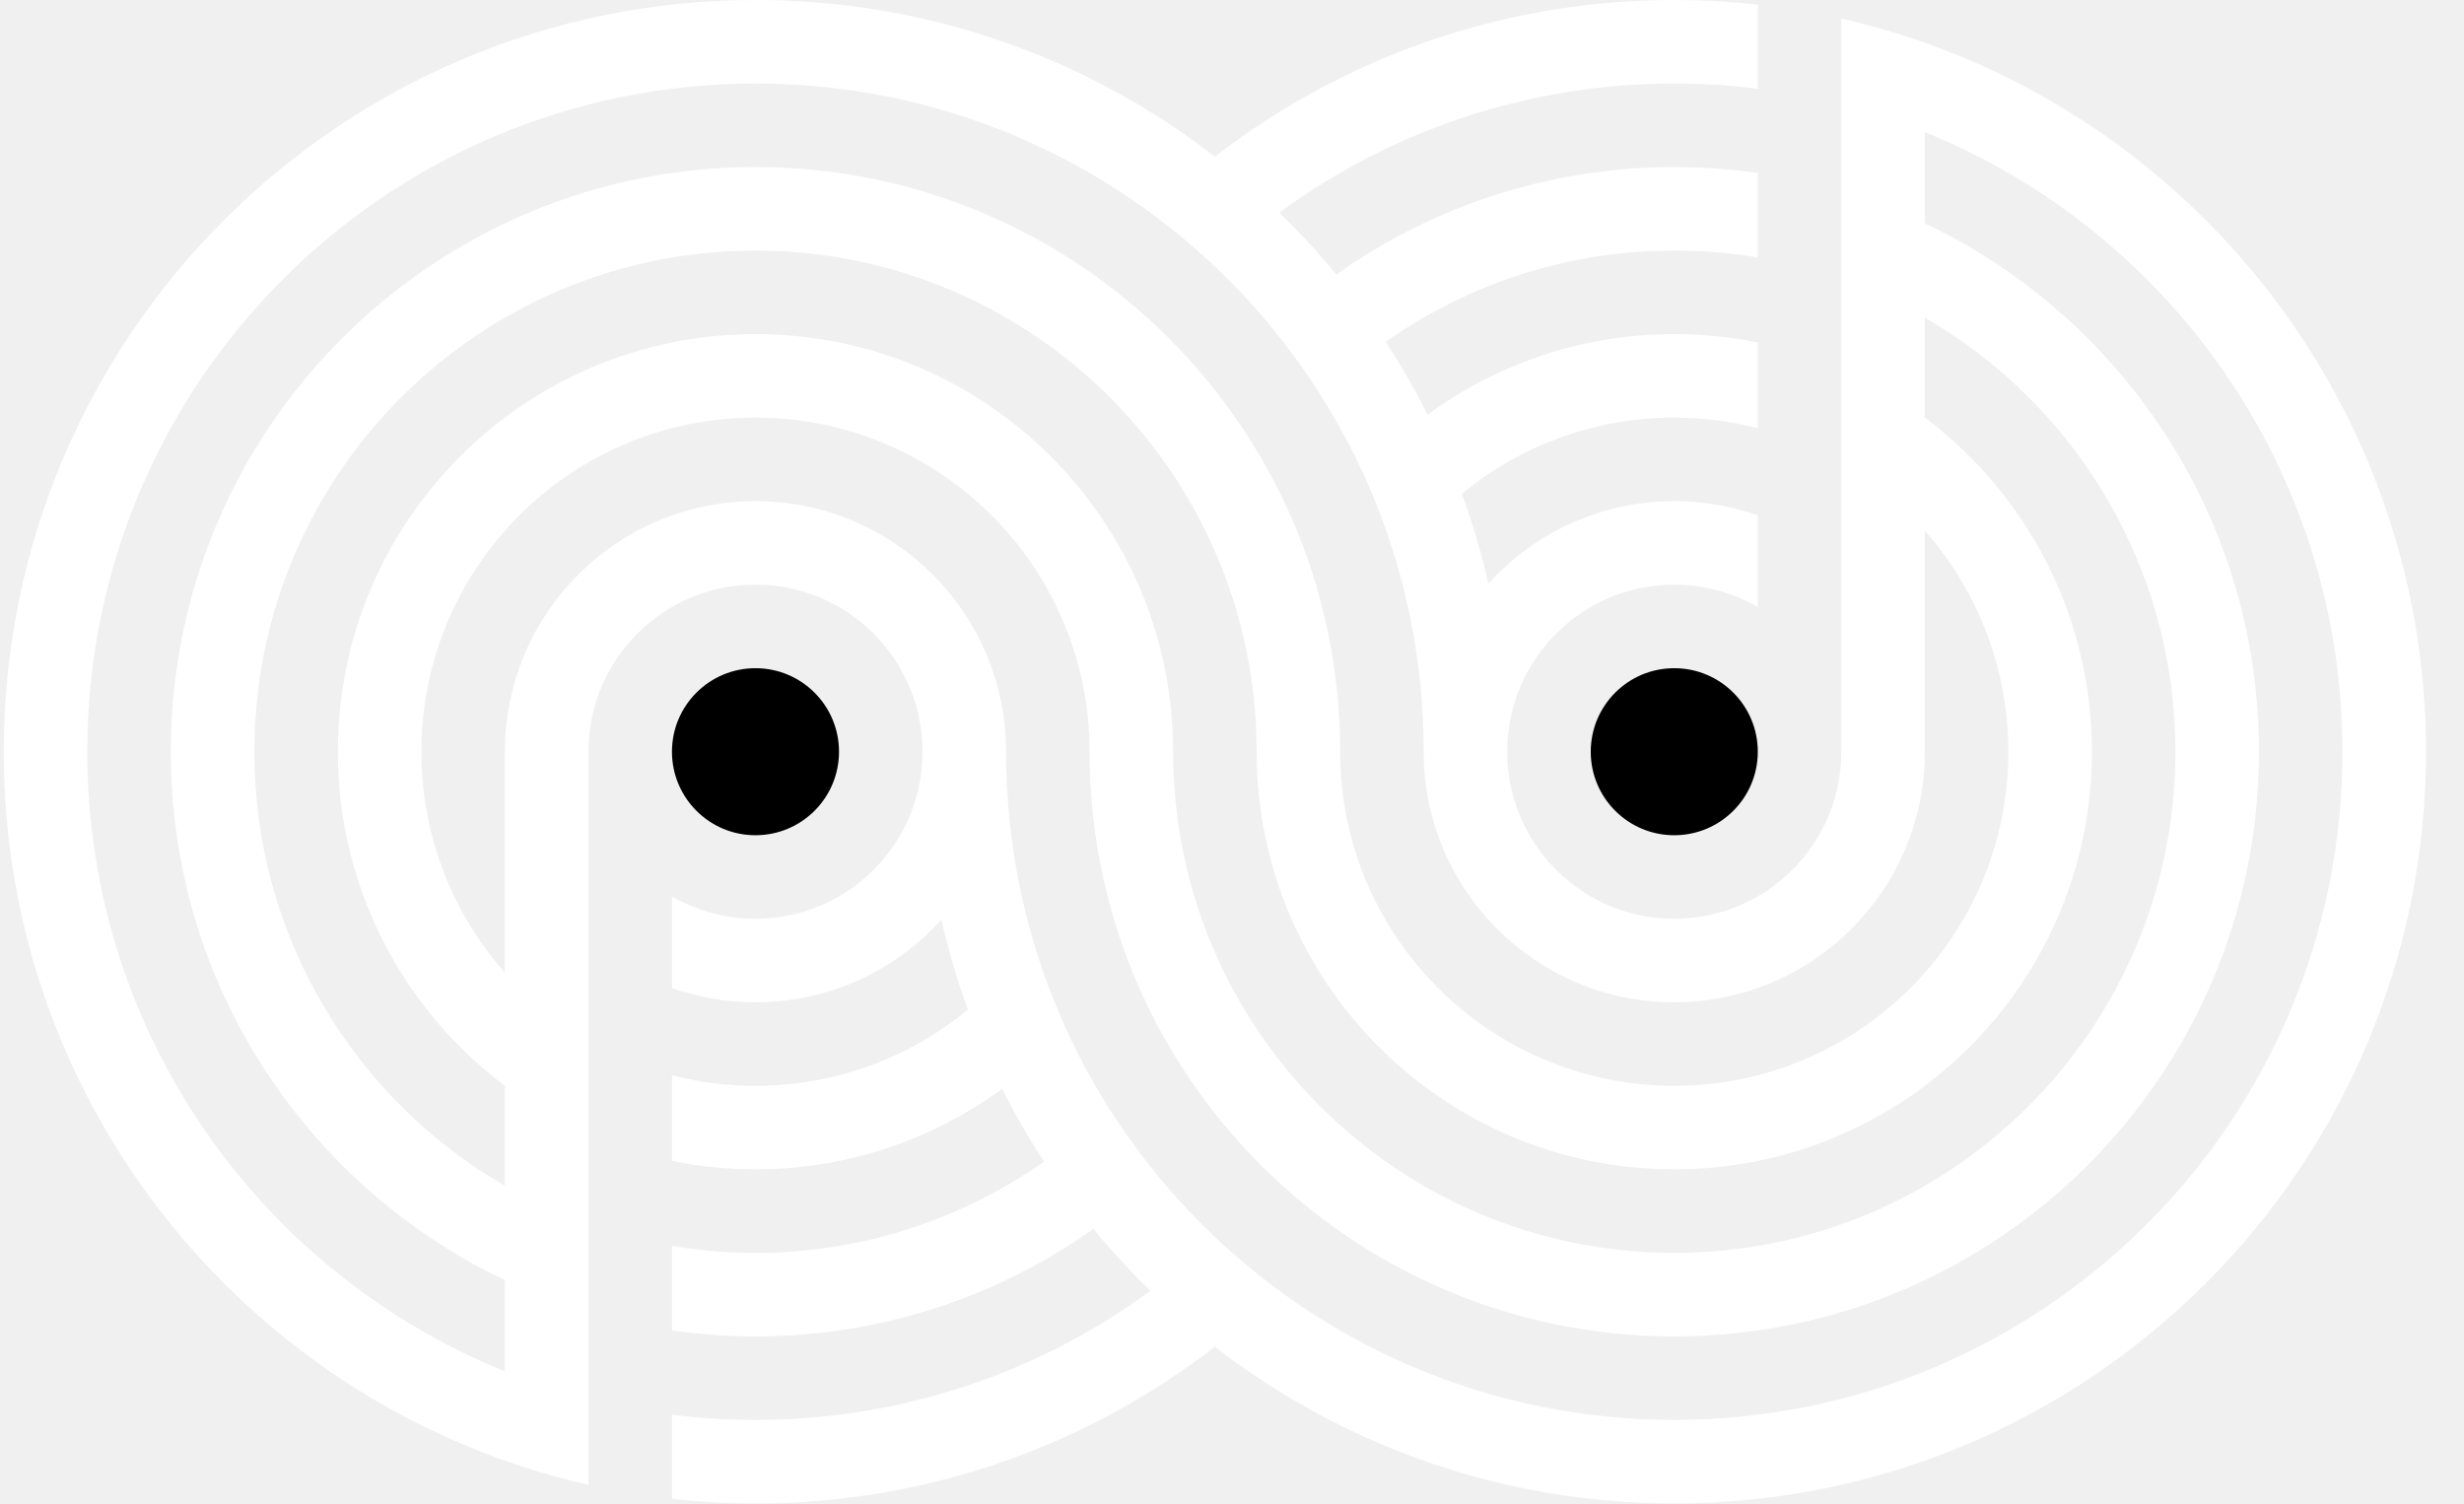
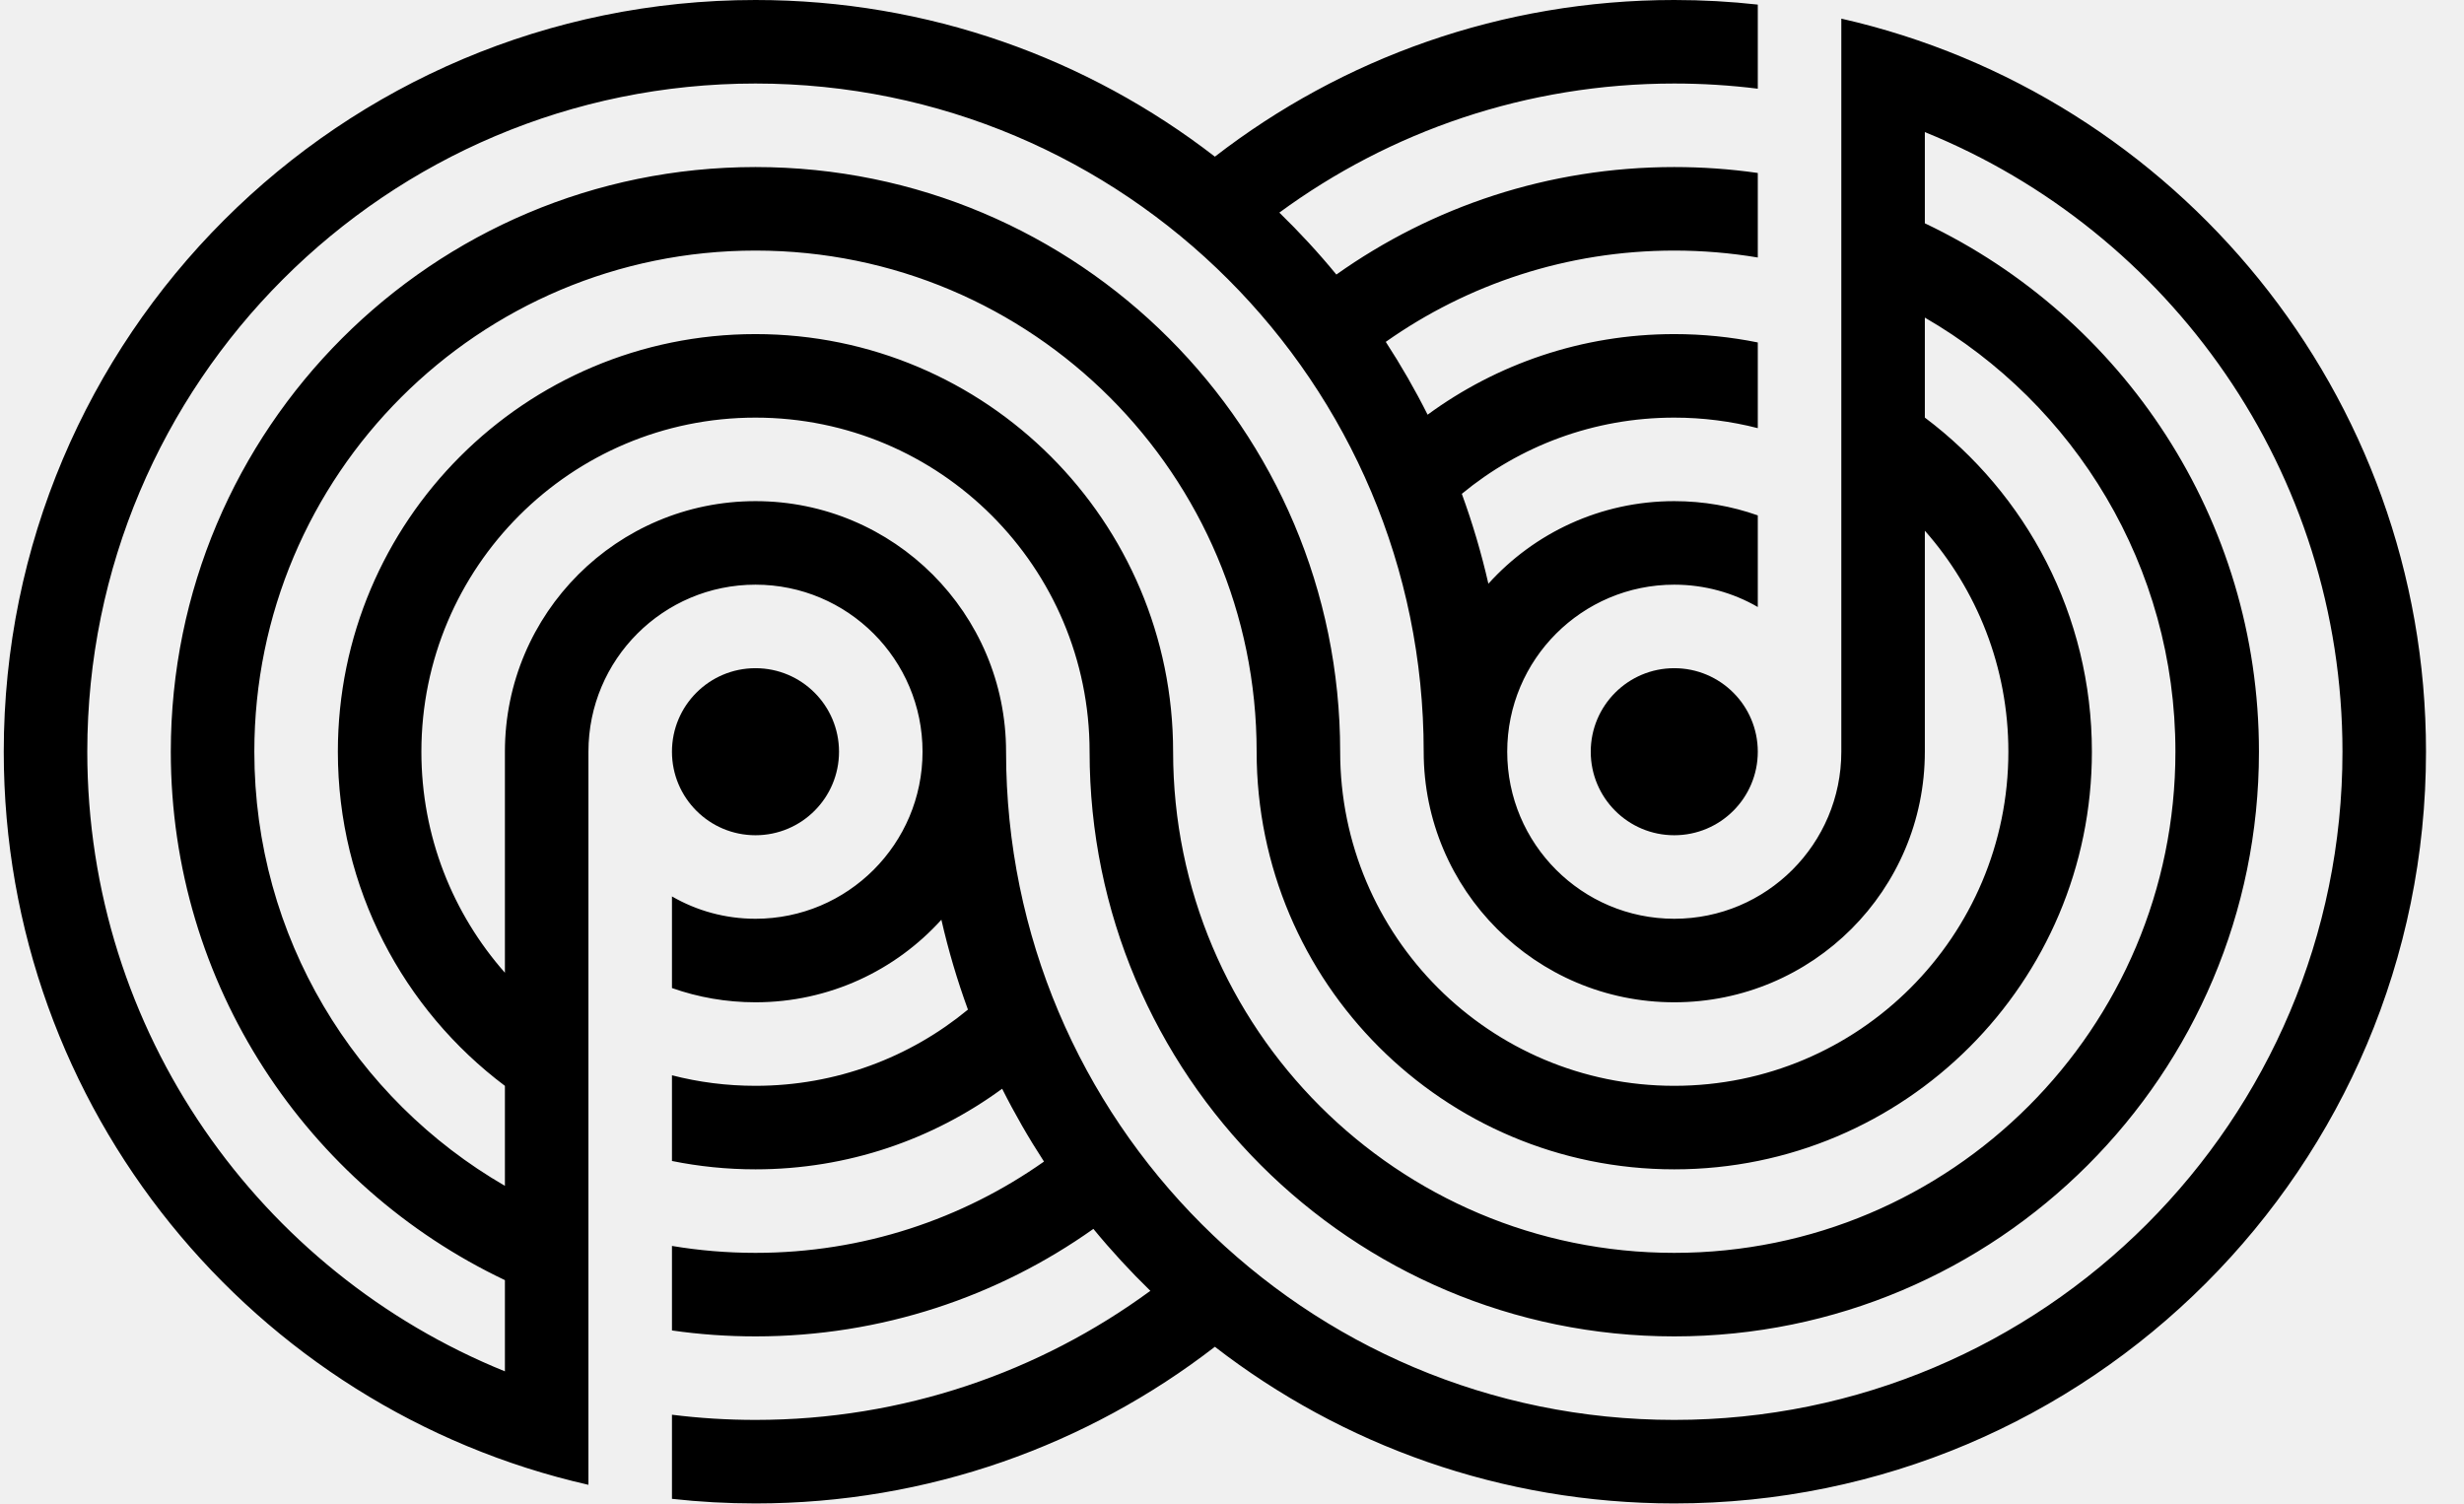
<svg xmlns="http://www.w3.org/2000/svg" width="59" height="36" viewBox="0 0 59 36" fill="none">
  <path d="M20.09 18C20.09 19.105 19.194 20 18.09 20C16.985 20 16.09 19.105 16.09 18C16.09 16.895 16.985 16 18.09 16C19.194 16 20.09 16.895 20.09 18Z" fill="black" />
  <path d="M42.09 18C42.09 19.105 41.194 20 40.09 20C38.985 20 38.09 19.105 38.09 18C38.09 16.895 38.985 16 40.09 16C41.194 16 42.09 16.895 42.09 18Z" fill="black" />
-   <path fill-rule="evenodd" clip-rule="evenodd" d="M40.09 2.0365e-06C40.766 2.1547e-06 41.433 0.037 42.09 0.11V2.124C41.435 2.042 40.767 2 40.09 2C36.552 2 33.283 3.147 30.634 5.091C31.116 5.56 31.572 6.054 31.999 6.574C34.283 4.953 37.076 4 40.09 4C40.769 4 41.437 4.048 42.09 4.142V6.166C41.439 6.057 40.771 6 40.09 6C37.517 6 35.135 6.809 33.182 8.186C33.547 8.747 33.882 9.329 34.184 9.93C35.838 8.717 37.881 8 40.09 8C40.775 8 41.444 8.069 42.09 8.2V10.252C41.451 10.088 40.781 10 40.09 10C38.157 10 36.386 10.684 35.003 11.825C35.258 12.523 35.471 13.242 35.639 13.977C36.736 12.763 38.324 12 40.09 12C40.791 12 41.464 12.12 42.09 12.341V14.535C41.502 14.195 40.819 14 40.09 14C37.881 14 36.09 15.791 36.09 18C36.09 20.209 37.881 22 40.09 22C42.299 22 44.09 20.209 44.09 18L44.09 17.979V0.446C52.106 2.265 58.09 9.434 58.09 18C58.09 27.941 50.031 36 40.09 36C35.947 36 32.132 34.601 29.09 32.249C26.048 34.6 22.231 36 18.09 36C17.414 36 16.747 35.963 16.09 35.89V33.876C16.745 33.958 17.413 34 18.09 34C21.628 34 24.896 32.852 27.545 30.909C27.064 30.441 26.608 29.946 26.181 29.426C23.896 31.047 21.103 32 18.09 32C17.411 32 16.743 31.952 16.09 31.858V29.834C16.74 29.943 17.409 30 18.09 30C20.663 30 23.045 29.191 24.998 27.814C24.633 27.253 24.298 26.671 23.996 26.07C22.341 27.283 20.299 28 18.09 28C17.405 28 16.736 27.931 16.09 27.8V25.748C16.729 25.913 17.399 26 18.09 26C20.023 26 21.794 25.316 23.177 24.175C22.922 23.477 22.709 22.759 22.541 22.023C21.443 23.237 19.856 24 18.09 24C17.389 24 16.715 23.88 16.09 23.659V21.465C16.678 21.805 17.361 22 18.09 22C20.299 22 22.09 20.209 22.09 18C22.09 15.791 20.299 14 18.09 14C15.881 14 14.09 15.791 14.09 18L14.09 35.554C6.074 33.735 0.09 26.566 0.09 18C0.09 8.059 8.149 0 18.09 0C22.232 0 26.048 1.399 29.09 3.751C32.132 1.4 35.948 0 40.09 2.0365e-06ZM46.09 3.163V5.347C50.82 7.594 54.09 12.415 54.09 18C54.09 25.732 47.822 32 40.09 32C32.358 32 26.09 25.732 26.09 18C26.09 13.582 22.508 10 18.09 10C13.672 10 10.09 13.582 10.09 18C10.09 20.029 10.845 21.881 12.09 23.292V18C12.09 14.686 14.776 12 18.09 12C21.404 12 24.09 14.686 24.09 18C24.09 26.837 31.253 34 40.09 34C48.926 34 56.09 26.837 56.09 18C56.09 11.285 51.953 5.537 46.09 3.163ZM12.09 26.001L12.09 28.395C8.503 26.32 6.09 22.442 6.09 18C6.09 11.373 11.463 6 18.09 6C24.717 6 30.09 11.373 30.09 18C30.09 23.523 34.567 28 40.09 28C45.613 28 50.09 23.523 50.09 18C50.09 14.728 48.519 11.824 46.09 9.999V7.605C49.677 9.68 52.09 13.558 52.09 18C52.09 24.627 46.717 30 40.09 30C33.462 30 28.09 24.627 28.09 18C28.09 12.477 23.613 8 18.09 8C12.567 8 8.09 12.477 8.09 18C8.09 21.272 9.661 24.176 12.09 26.001ZM4.09 18C4.09 23.585 7.36 28.406 12.09 30.653V32.837C6.226 30.463 2.09 24.715 2.09 18C2.09 9.163 9.253 2 18.09 2C26.927 2 34.09 9.163 34.09 18C34.09 21.314 36.776 24 40.09 24C43.404 24 46.09 21.314 46.09 18L46.09 12.708C47.335 14.119 48.09 15.971 48.09 18C48.09 22.418 44.508 26 40.09 26C35.672 26 32.09 22.418 32.09 18C32.09 10.268 25.822 4 18.09 4C10.358 4 4.09 10.268 4.09 18Z" fill="white" />
+   <path fill-rule="evenodd" clip-rule="evenodd" d="M40.09 2.0365e-06C40.766 2.1547e-06 41.433 0.037 42.09 0.11V2.124C41.435 2.042 40.767 2 40.09 2C36.552 2 33.283 3.147 30.634 5.091C31.116 5.56 31.572 6.054 31.999 6.574C34.283 4.953 37.076 4 40.09 4C40.769 4 41.437 4.048 42.09 4.142V6.166C41.439 6.057 40.771 6 40.09 6C37.517 6 35.135 6.809 33.182 8.186C33.547 8.747 33.882 9.329 34.184 9.93C35.838 8.717 37.881 8 40.09 8C40.775 8 41.444 8.069 42.09 8.2V10.252C41.451 10.088 40.781 10 40.09 10C38.157 10 36.386 10.684 35.003 11.825C35.258 12.523 35.471 13.242 35.639 13.977C36.736 12.763 38.324 12 40.09 12C40.791 12 41.464 12.12 42.09 12.341V14.535C41.502 14.195 40.819 14 40.09 14C37.881 14 36.09 15.791 36.09 18C36.09 20.209 37.881 22 40.09 22C42.299 22 44.09 20.209 44.09 18L44.09 17.979V0.446C52.106 2.265 58.09 9.434 58.09 18C58.09 27.941 50.031 36 40.09 36C35.947 36 32.132 34.601 29.09 32.249C26.048 34.6 22.231 36 18.09 36C17.414 36 16.747 35.963 16.09 35.89V33.876C16.745 33.958 17.413 34 18.09 34C21.628 34 24.896 32.852 27.545 30.909C27.064 30.441 26.608 29.946 26.181 29.426C23.896 31.047 21.103 32 18.09 32C17.411 32 16.743 31.952 16.09 31.858V29.834C16.74 29.943 17.409 30 18.09 30C20.663 30 23.045 29.191 24.998 27.814C24.633 27.253 24.298 26.671 23.996 26.07C22.341 27.283 20.299 28 18.09 28C17.405 28 16.736 27.931 16.09 27.8V25.748C16.729 25.913 17.399 26 18.09 26C20.023 26 21.794 25.316 23.177 24.175C22.922 23.477 22.709 22.759 22.541 22.023C21.443 23.237 19.856 24 18.09 24C17.389 24 16.715 23.88 16.09 23.659V21.465C16.678 21.805 17.361 22 18.09 22C20.299 22 22.09 20.209 22.09 18C22.09 15.791 20.299 14 18.09 14C15.881 14 14.09 15.791 14.09 18L14.09 35.554C6.074 33.735 0.09 26.566 0.09 18C0.09 8.059 8.149 0 18.09 0C22.232 0 26.048 1.399 29.09 3.751C32.132 1.4 35.948 0 40.09 2.0365e-06ZM46.09 3.163V5.347C50.82 7.594 54.09 12.415 54.09 18C54.09 25.732 47.822 32 40.09 32C32.358 32 26.09 25.732 26.09 18C26.09 13.582 22.508 10 18.09 10C13.672 10 10.09 13.582 10.09 18C10.09 20.029 10.845 21.881 12.09 23.292V18C12.09 14.686 14.776 12 18.09 12C21.404 12 24.09 14.686 24.09 18C24.09 26.837 31.253 34 40.09 34C48.926 34 56.09 26.837 56.09 18C56.09 11.285 51.953 5.537 46.09 3.163ZM12.09 26.001L12.09 28.395C8.503 26.32 6.09 22.442 6.09 18C6.09 11.373 11.463 6 18.09 6C24.717 6 30.09 11.373 30.09 18C30.09 23.523 34.567 28 40.09 28C45.613 28 50.09 23.523 50.09 18C50.09 14.728 48.519 11.824 46.09 9.999V7.605C49.677 9.68 52.09 13.558 52.09 18C52.09 24.627 46.717 30 40.09 30C33.462 30 28.09 24.627 28.09 18C28.09 12.477 23.613 8 18.09 8C12.567 8 8.09 12.477 8.09 18C8.09 21.272 9.661 24.176 12.09 26.001ZM4.09 18C4.09 23.585 7.36 28.406 12.09 30.653V32.837C6.226 30.463 2.09 24.715 2.09 18C2.09 9.163 9.253 2 18.09 2C26.927 2 34.09 9.163 34.09 18C34.09 21.314 36.776 24 40.09 24C43.404 24 46.09 21.314 46.09 18L46.09 12.708C47.335 14.119 48.09 15.971 48.09 18C48.09 22.418 44.508 26 40.09 26C35.672 26 32.09 22.418 32.09 18C32.09 10.268 25.822 4 18.09 4C10.358 4 4.09 10.268 4.09 18Z" fill="black" />
</svg>
